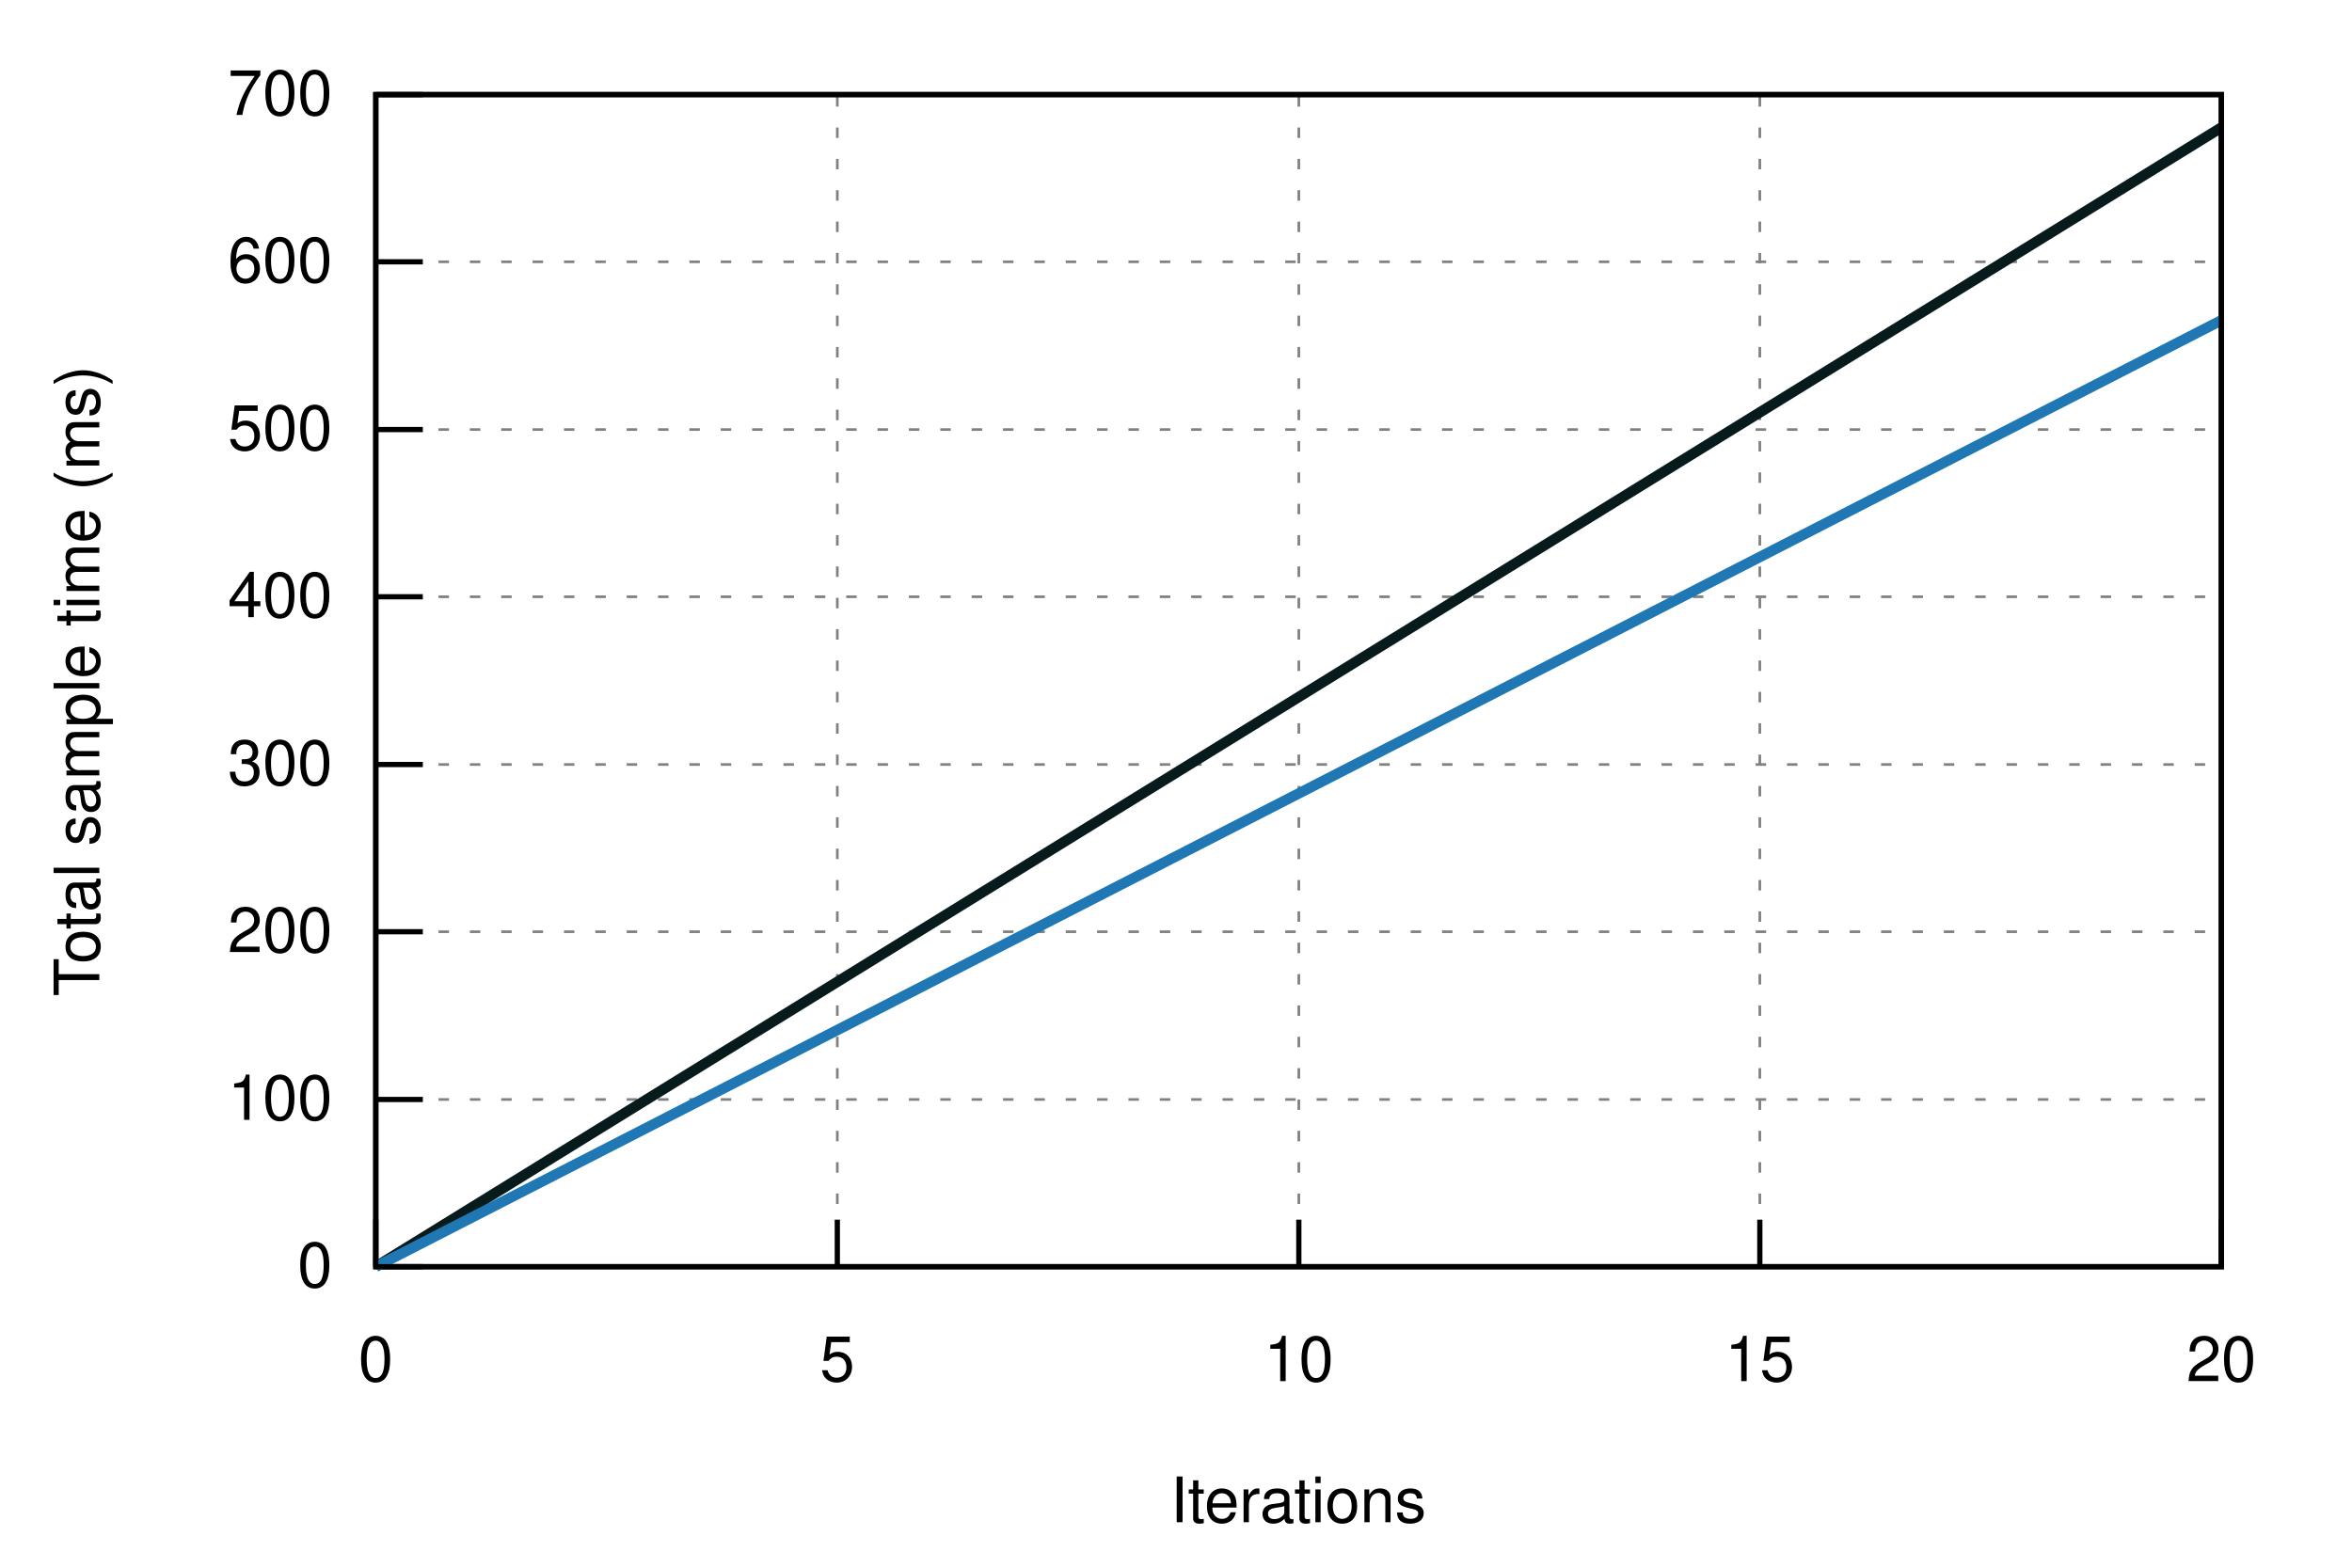
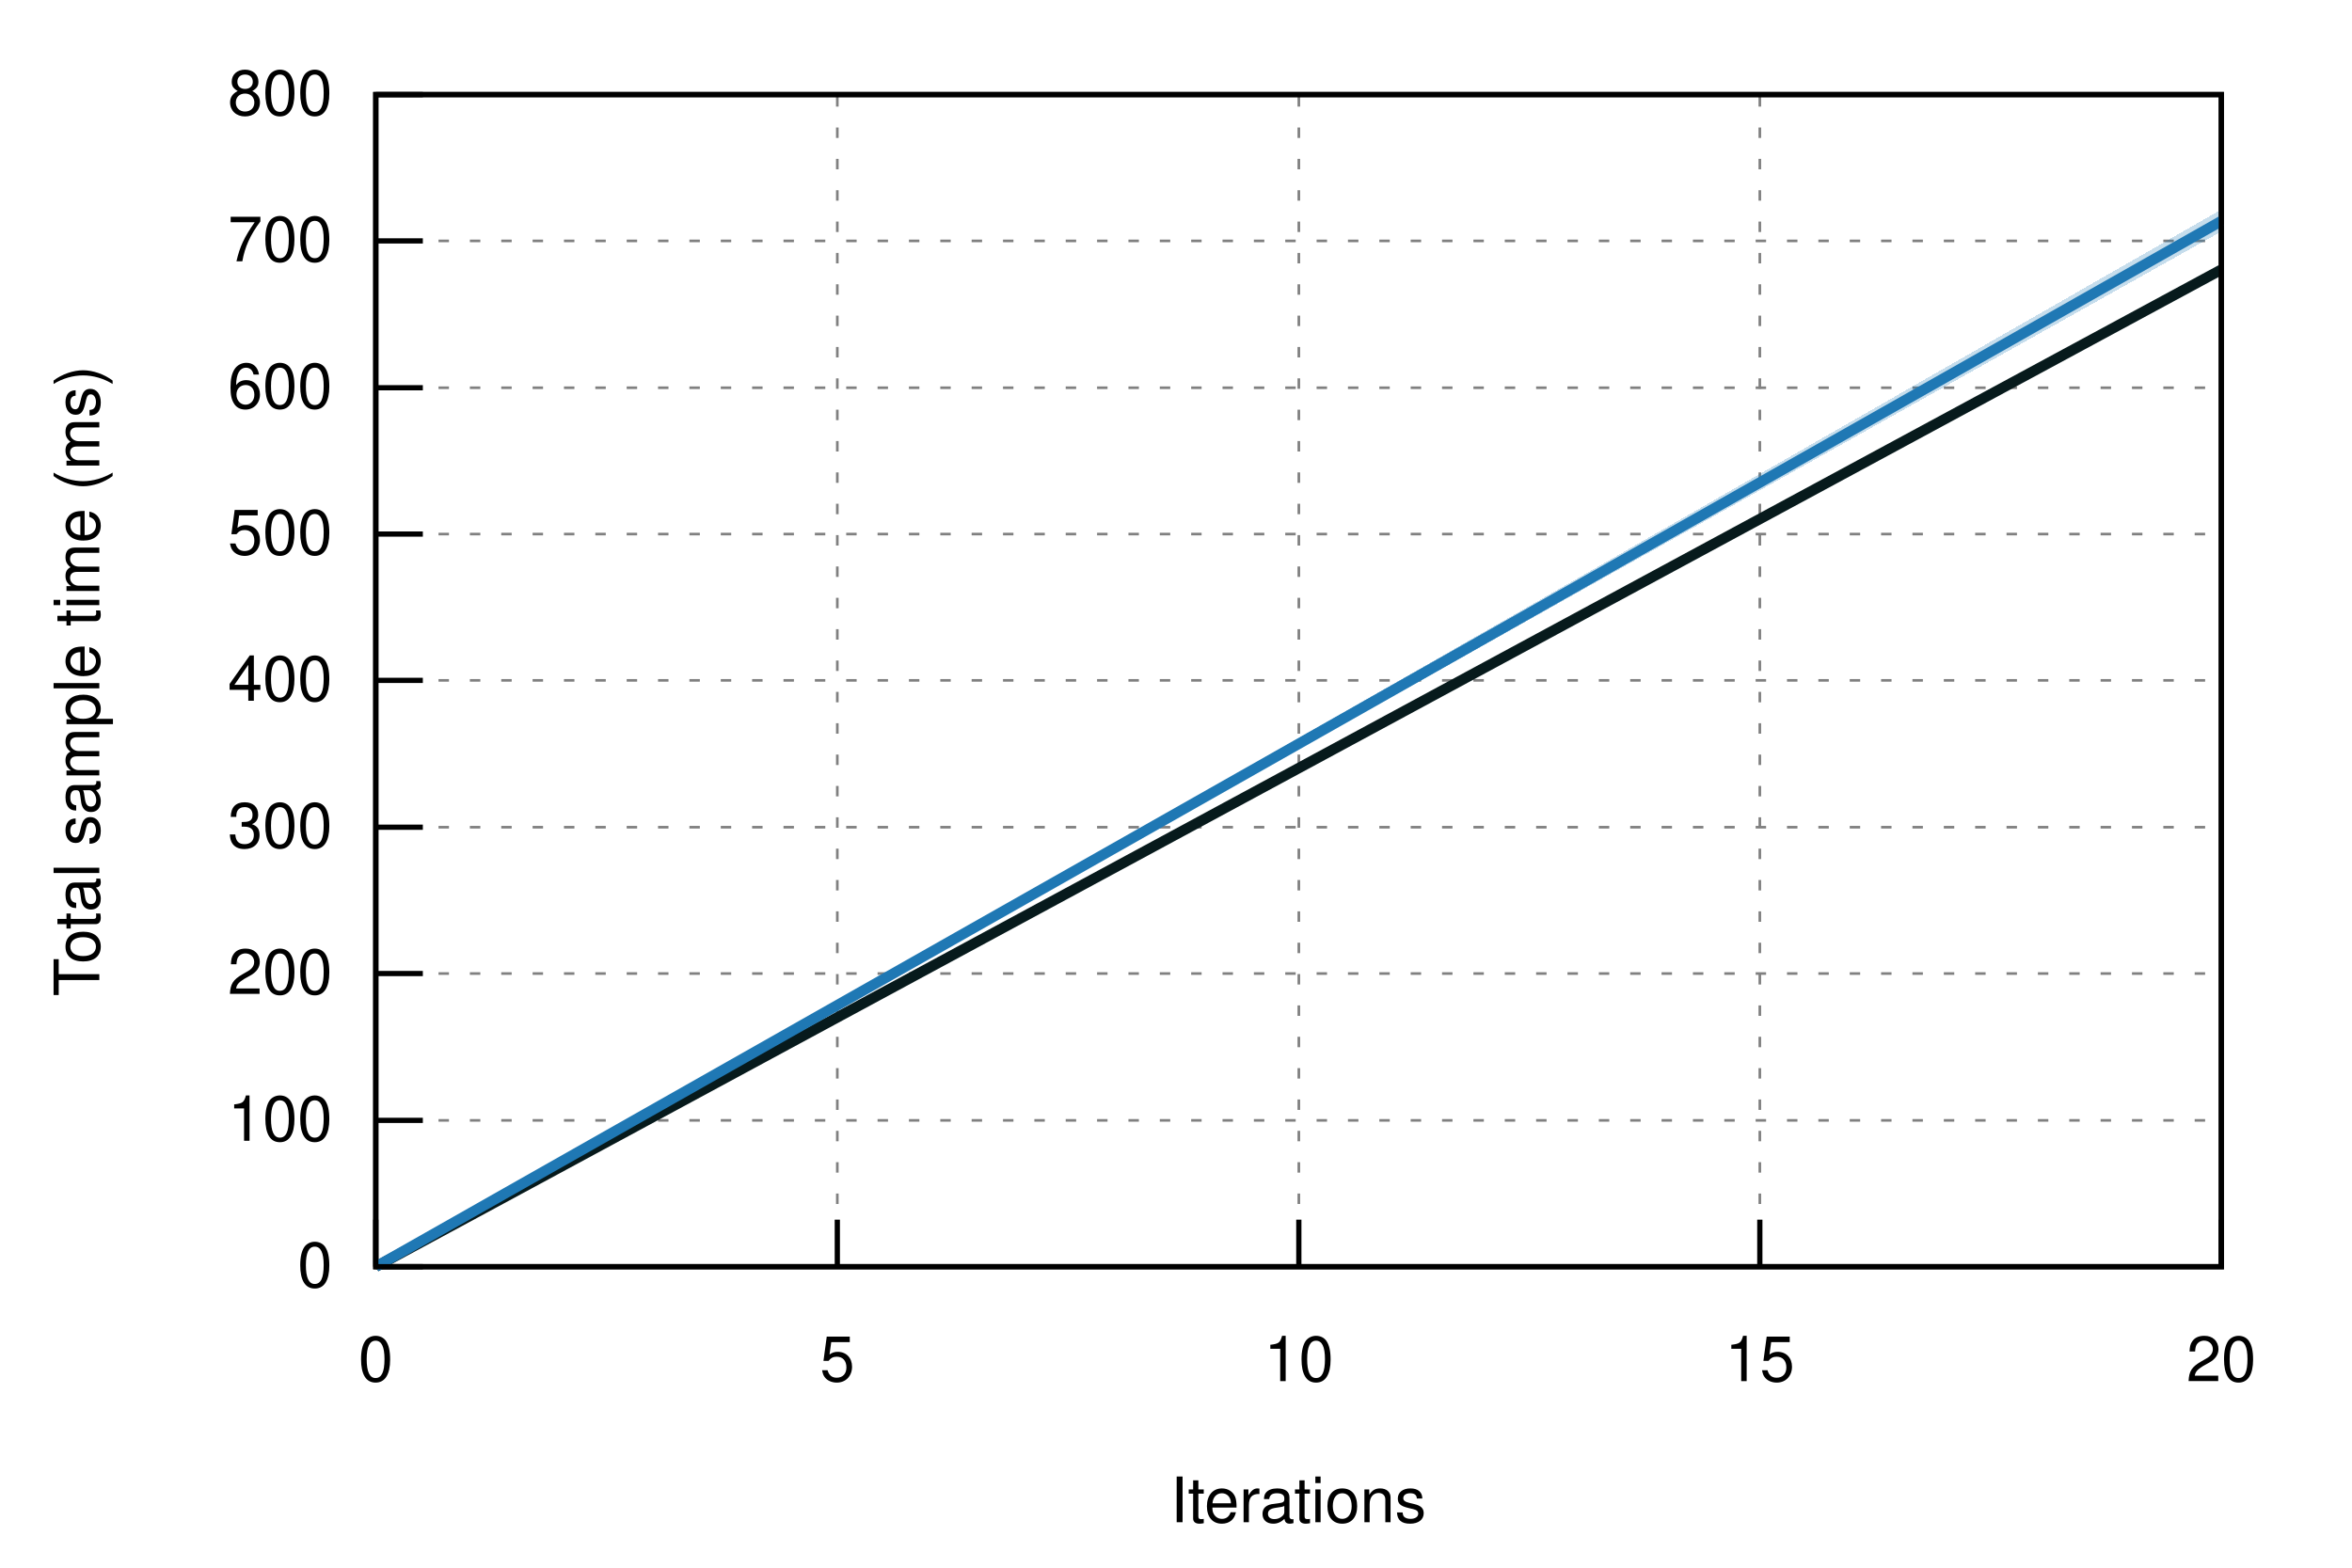
<svg xmlns="http://www.w3.org/2000/svg" xmlns:xlink="http://www.w3.org/1999/xlink" viewBox="0 0 450 300">
  <g id="gnuplot_canvas">
    <rect x="0" y="0" width="450" height="300" fill="none" />
    <defs>
      <circle id="gpDot" r="0.5" stroke-width="0.5" stroke="currentColor" />
      <path id="gpPt0" stroke-width="0.222" stroke="currentColor" d="M-1,0 h2 M0,-1 v2" />
      <path id="gpPt1" stroke-width="0.222" stroke="currentColor" d="M-1,-1 L1,1 M1,-1 L-1,1" />
      <path id="gpPt2" stroke-width="0.222" stroke="currentColor" d="M-1,0 L1,0 M0,-1 L0,1 M-1,-1 L1,1 M-1,1 L1,-1" />
      <rect id="gpPt3" stroke-width="0.222" stroke="currentColor" x="-1" y="-1" width="2" height="2" />
      <rect id="gpPt4" stroke-width="0.222" stroke="currentColor" fill="currentColor" x="-1" y="-1" width="2" height="2" />
      <circle id="gpPt5" stroke-width="0.222" stroke="currentColor" cx="0" cy="0" r="1" />
      <use xlink:href="#gpPt5" id="gpPt6" fill="currentColor" stroke="none" />
      <path id="gpPt7" stroke-width="0.222" stroke="currentColor" d="M0,-1.33 L-1.33,0.67 L1.33,0.67 z" />
      <use xlink:href="#gpPt7" id="gpPt8" fill="currentColor" stroke="none" />
      <use xlink:href="#gpPt7" id="gpPt9" stroke="currentColor" transform="rotate(180)" />
      <use xlink:href="#gpPt9" id="gpPt10" fill="currentColor" stroke="none" />
      <use xlink:href="#gpPt3" id="gpPt11" stroke="currentColor" transform="rotate(45)" />
      <use xlink:href="#gpPt11" id="gpPt12" fill="currentColor" stroke="none" />
      <path id="gpPt13" stroke-width="0.222" stroke="currentColor" d="M0,1.330 L1.265,0.411 L0.782,-1.067 L-0.782,-1.076 L-1.265,0.411 z" />
      <use xlink:href="#gpPt13" id="gpPt14" fill="currentColor" stroke="none" />
      <filter id="textbox" filterUnits="objectBoundingBox" x="0" y="0" height="1" width="1">
        <feFlood flood-color="white" flood-opacity="1" result="bgnd" />
        <feComposite in="SourceGraphic" in2="bgnd" operator="atop" />
      </filter>
      <filter id="greybox" filterUnits="objectBoundingBox" x="0" y="0" height="1" width="1">
        <feFlood flood-color="lightgrey" flood-opacity="1" result="grey" />
        <feComposite in="SourceGraphic" in2="grey" operator="atop" />
      </filter>
    </defs>
    <g fill="none" color="white" stroke="currentColor" stroke-width="1.00" stroke-linecap="butt" stroke-linejoin="miter">
</g>
    <g fill="none" color="black" stroke="currentColor" stroke-width="1.00" stroke-linecap="butt" stroke-linejoin="miter">
</g>
    <g fill="none" color="black" stroke="black" stroke-width="0.50" stroke-linecap="butt" stroke-linejoin="miter">
</g>
    <g fill="none" color="gray" stroke="currentColor" stroke-width="0.50" stroke-linecap="butt" stroke-linejoin="miter">
      <path stroke="gray" stroke-dasharray="2,4" class="gridline" d="M71.9,242.4 L425.0,242.4  " />
    </g>
    <g fill="none" color="gray" stroke="gray" stroke-width="1.00" stroke-linecap="butt" stroke-linejoin="miter">
</g>
    <g fill="none" color="black" stroke="currentColor" stroke-width="1.00" stroke-linecap="butt" stroke-linejoin="miter">
      <path stroke="black" d="M71.9,242.4 L80.9,242.4  " />
      <g transform="translate(63.6,246.3)" stroke="none" fill="black" font-family="Helvetica" font-size="12.00" text-anchor="end">
        <text>
          <tspan font-family="Helvetica"> 0</tspan>
        </text>
      </g>
    </g>
    <g fill="none" color="black" stroke="currentColor" stroke-width="1.00" stroke-linecap="butt" stroke-linejoin="miter">
</g>
    <g fill="none" color="black" stroke="black" stroke-width="0.50" stroke-linecap="butt" stroke-linejoin="miter">
</g>
    <g fill="none" color="gray" stroke="currentColor" stroke-width="0.50" stroke-linecap="butt" stroke-linejoin="miter">
-       <path stroke="gray" stroke-dasharray="2,4" class="gridline" d="M71.9,210.4 L425.0,210.4  " />
-     </g>
-     <g fill="none" color="gray" stroke="gray" stroke-width="1.00" stroke-linecap="butt" stroke-linejoin="miter">
- </g>
-     <g fill="none" color="black" stroke="currentColor" stroke-width="1.00" stroke-linecap="butt" stroke-linejoin="miter">
-       <path stroke="black" d="M71.9,210.4 L80.9,210.4  " />
-       <g transform="translate(63.6,214.3)" stroke="none" fill="black" font-family="Helvetica" font-size="12.00" text-anchor="end">
+       <path stroke="gray" stroke-dasharray="2,4" class="gridline" d="M71.9,214.4 L425.0,214.4  " />
+     </g>
+     <g fill="none" color="gray" stroke="gray" stroke-width="1.00" stroke-linecap="butt" stroke-linejoin="miter">
+ </g>
+     <g fill="none" color="black" stroke="currentColor" stroke-width="1.00" stroke-linecap="butt" stroke-linejoin="miter">
+       <path stroke="black" d="M71.9,214.4 L80.9,214.4  " />
+       <g transform="translate(63.6,218.3)" stroke="none" fill="black" font-family="Helvetica" font-size="12.00" text-anchor="end">
        <text>
          <tspan font-family="Helvetica"> 100</tspan>
        </text>
      </g>
    </g>
    <g fill="none" color="black" stroke="currentColor" stroke-width="1.00" stroke-linecap="butt" stroke-linejoin="miter">
</g>
    <g fill="none" color="black" stroke="black" stroke-width="0.50" stroke-linecap="butt" stroke-linejoin="miter">
</g>
    <g fill="none" color="gray" stroke="currentColor" stroke-width="0.50" stroke-linecap="butt" stroke-linejoin="miter">
-       <path stroke="gray" stroke-dasharray="2,4" class="gridline" d="M71.9,178.3 L425.0,178.3  " />
-     </g>
-     <g fill="none" color="gray" stroke="gray" stroke-width="1.00" stroke-linecap="butt" stroke-linejoin="miter">
- </g>
-     <g fill="none" color="black" stroke="currentColor" stroke-width="1.00" stroke-linecap="butt" stroke-linejoin="miter">
-       <path stroke="black" d="M71.9,178.3 L80.9,178.3  " />
-       <g transform="translate(63.6,182.2)" stroke="none" fill="black" font-family="Helvetica" font-size="12.00" text-anchor="end">
+       <path stroke="gray" stroke-dasharray="2,4" class="gridline" d="M71.9,186.3 L425.0,186.3  " />
+     </g>
+     <g fill="none" color="gray" stroke="gray" stroke-width="1.00" stroke-linecap="butt" stroke-linejoin="miter">
+ </g>
+     <g fill="none" color="black" stroke="currentColor" stroke-width="1.00" stroke-linecap="butt" stroke-linejoin="miter">
+       <path stroke="black" d="M71.9,186.3 L80.9,186.3  " />
+       <g transform="translate(63.6,190.2)" stroke="none" fill="black" font-family="Helvetica" font-size="12.00" text-anchor="end">
        <text>
          <tspan font-family="Helvetica"> 200</tspan>
        </text>
      </g>
    </g>
    <g fill="none" color="black" stroke="currentColor" stroke-width="1.00" stroke-linecap="butt" stroke-linejoin="miter">
</g>
    <g fill="none" color="black" stroke="black" stroke-width="0.50" stroke-linecap="butt" stroke-linejoin="miter">
</g>
    <g fill="none" color="gray" stroke="currentColor" stroke-width="0.50" stroke-linecap="butt" stroke-linejoin="miter">
-       <path stroke="gray" stroke-dasharray="2,4" class="gridline" d="M71.9,146.3 L425.0,146.3  " />
-     </g>
-     <g fill="none" color="gray" stroke="gray" stroke-width="1.00" stroke-linecap="butt" stroke-linejoin="miter">
- </g>
-     <g fill="none" color="black" stroke="currentColor" stroke-width="1.00" stroke-linecap="butt" stroke-linejoin="miter">
-       <path stroke="black" d="M71.9,146.3 L80.9,146.3  " />
-       <g transform="translate(63.6,150.2)" stroke="none" fill="black" font-family="Helvetica" font-size="12.00" text-anchor="end">
+       <path stroke="gray" stroke-dasharray="2,4" class="gridline" d="M71.9,158.3 L425.0,158.3  " />
+     </g>
+     <g fill="none" color="gray" stroke="gray" stroke-width="1.00" stroke-linecap="butt" stroke-linejoin="miter">
+ </g>
+     <g fill="none" color="black" stroke="currentColor" stroke-width="1.00" stroke-linecap="butt" stroke-linejoin="miter">
+       <path stroke="black" d="M71.9,158.3 L80.9,158.3  " />
+       <g transform="translate(63.6,162.2)" stroke="none" fill="black" font-family="Helvetica" font-size="12.00" text-anchor="end">
        <text>
          <tspan font-family="Helvetica"> 300</tspan>
        </text>
      </g>
    </g>
    <g fill="none" color="black" stroke="currentColor" stroke-width="1.00" stroke-linecap="butt" stroke-linejoin="miter">
</g>
    <g fill="none" color="black" stroke="black" stroke-width="0.50" stroke-linecap="butt" stroke-linejoin="miter">
</g>
    <g fill="none" color="gray" stroke="currentColor" stroke-width="0.50" stroke-linecap="butt" stroke-linejoin="miter">
-       <path stroke="gray" stroke-dasharray="2,4" class="gridline" d="M71.9,114.2 L425.0,114.2  " />
-     </g>
-     <g fill="none" color="gray" stroke="gray" stroke-width="1.00" stroke-linecap="butt" stroke-linejoin="miter">
- </g>
-     <g fill="none" color="black" stroke="currentColor" stroke-width="1.00" stroke-linecap="butt" stroke-linejoin="miter">
-       <path stroke="black" d="M71.9,114.2 L80.9,114.2  " />
-       <g transform="translate(63.6,118.1)" stroke="none" fill="black" font-family="Helvetica" font-size="12.00" text-anchor="end">
+       <path stroke="gray" stroke-dasharray="2,4" class="gridline" d="M71.9,130.2 L425.0,130.2  " />
+     </g>
+     <g fill="none" color="gray" stroke="gray" stroke-width="1.00" stroke-linecap="butt" stroke-linejoin="miter">
+ </g>
+     <g fill="none" color="black" stroke="currentColor" stroke-width="1.00" stroke-linecap="butt" stroke-linejoin="miter">
+       <path stroke="black" d="M71.9,130.2 L80.9,130.2  " />
+       <g transform="translate(63.6,134.1)" stroke="none" fill="black" font-family="Helvetica" font-size="12.00" text-anchor="end">
        <text>
          <tspan font-family="Helvetica"> 400</tspan>
        </text>
      </g>
    </g>
    <g fill="none" color="black" stroke="currentColor" stroke-width="1.00" stroke-linecap="butt" stroke-linejoin="miter">
</g>
    <g fill="none" color="black" stroke="black" stroke-width="0.50" stroke-linecap="butt" stroke-linejoin="miter">
</g>
    <g fill="none" color="gray" stroke="currentColor" stroke-width="0.50" stroke-linecap="butt" stroke-linejoin="miter">
-       <path stroke="gray" stroke-dasharray="2,4" class="gridline" d="M71.9,82.2 L425.0,82.2  " />
-     </g>
-     <g fill="none" color="gray" stroke="gray" stroke-width="1.00" stroke-linecap="butt" stroke-linejoin="miter">
- </g>
-     <g fill="none" color="black" stroke="currentColor" stroke-width="1.00" stroke-linecap="butt" stroke-linejoin="miter">
-       <path stroke="black" d="M71.9,82.2 L80.9,82.2  " />
-       <g transform="translate(63.6,86.1)" stroke="none" fill="black" font-family="Helvetica" font-size="12.00" text-anchor="end">
+       <path stroke="gray" stroke-dasharray="2,4" class="gridline" d="M71.9,102.2 L425.0,102.2  " />
+     </g>
+     <g fill="none" color="gray" stroke="gray" stroke-width="1.00" stroke-linecap="butt" stroke-linejoin="miter">
+ </g>
+     <g fill="none" color="black" stroke="currentColor" stroke-width="1.00" stroke-linecap="butt" stroke-linejoin="miter">
+       <path stroke="black" d="M71.9,102.2 L80.9,102.2  " />
+       <g transform="translate(63.6,106.1)" stroke="none" fill="black" font-family="Helvetica" font-size="12.00" text-anchor="end">
        <text>
          <tspan font-family="Helvetica"> 500</tspan>
        </text>
      </g>
    </g>
    <g fill="none" color="black" stroke="currentColor" stroke-width="1.00" stroke-linecap="butt" stroke-linejoin="miter">
</g>
    <g fill="none" color="black" stroke="black" stroke-width="0.50" stroke-linecap="butt" stroke-linejoin="miter">
</g>
    <g fill="none" color="gray" stroke="currentColor" stroke-width="0.50" stroke-linecap="butt" stroke-linejoin="miter">
-       <path stroke="gray" stroke-dasharray="2,4" class="gridline" d="M71.9,50.1 L425.0,50.1  " />
-     </g>
-     <g fill="none" color="gray" stroke="gray" stroke-width="1.00" stroke-linecap="butt" stroke-linejoin="miter">
- </g>
-     <g fill="none" color="black" stroke="currentColor" stroke-width="1.00" stroke-linecap="butt" stroke-linejoin="miter">
-       <path stroke="black" d="M71.9,50.1 L80.9,50.1  " />
-       <g transform="translate(63.6,54.0)" stroke="none" fill="black" font-family="Helvetica" font-size="12.00" text-anchor="end">
+       <path stroke="gray" stroke-dasharray="2,4" class="gridline" d="M71.9,74.2 L425.0,74.2  " />
+     </g>
+     <g fill="none" color="gray" stroke="gray" stroke-width="1.00" stroke-linecap="butt" stroke-linejoin="miter">
+ </g>
+     <g fill="none" color="black" stroke="currentColor" stroke-width="1.00" stroke-linecap="butt" stroke-linejoin="miter">
+       <path stroke="black" d="M71.9,74.2 L80.9,74.2  " />
+       <g transform="translate(63.6,78.1)" stroke="none" fill="black" font-family="Helvetica" font-size="12.00" text-anchor="end">
        <text>
          <tspan font-family="Helvetica"> 600</tspan>
+         </text>
+       </g>
+     </g>
+     <g fill="none" color="black" stroke="currentColor" stroke-width="1.00" stroke-linecap="butt" stroke-linejoin="miter">
+ </g>
+     <g fill="none" color="black" stroke="black" stroke-width="0.50" stroke-linecap="butt" stroke-linejoin="miter">
+ </g>
+     <g fill="none" color="gray" stroke="currentColor" stroke-width="0.50" stroke-linecap="butt" stroke-linejoin="miter">
+       <path stroke="gray" stroke-dasharray="2,4" class="gridline" d="M71.9,46.1 L425.0,46.1  " />
+     </g>
+     <g fill="none" color="gray" stroke="gray" stroke-width="1.00" stroke-linecap="butt" stroke-linejoin="miter">
+ </g>
+     <g fill="none" color="black" stroke="currentColor" stroke-width="1.00" stroke-linecap="butt" stroke-linejoin="miter">
+       <path stroke="black" d="M71.9,46.1 L80.9,46.1  " />
+       <g transform="translate(63.6,50.0)" stroke="none" fill="black" font-family="Helvetica" font-size="12.00" text-anchor="end">
+         <text>
+           <tspan font-family="Helvetica"> 700</tspan>
        </text>
      </g>
    </g>
    <g fill="none" color="black" stroke="currentColor" stroke-width="1.00" stroke-linecap="butt" stroke-linejoin="miter">
</g>
    <g fill="none" color="black" stroke="black" stroke-width="0.50" stroke-linecap="butt" stroke-linejoin="miter">
</g>
    <g fill="none" color="gray" stroke="currentColor" stroke-width="0.50" stroke-linecap="butt" stroke-linejoin="miter">
      <path stroke="gray" stroke-dasharray="2,4" class="gridline" d="M71.9,18.1 L425.0,18.1  " />
    </g>
    <g fill="none" color="gray" stroke="gray" stroke-width="1.00" stroke-linecap="butt" stroke-linejoin="miter">
</g>
    <g fill="none" color="black" stroke="currentColor" stroke-width="1.00" stroke-linecap="butt" stroke-linejoin="miter">
      <path stroke="black" d="M71.9,18.1 L80.9,18.1  " />
      <g transform="translate(63.6,22.0)" stroke="none" fill="black" font-family="Helvetica" font-size="12.00" text-anchor="end">
        <text>
-           <tspan font-family="Helvetica"> 700</tspan>
+           <tspan font-family="Helvetica"> 800</tspan>
        </text>
      </g>
    </g>
    <g fill="none" color="black" stroke="currentColor" stroke-width="1.00" stroke-linecap="butt" stroke-linejoin="miter">
</g>
    <g fill="none" color="black" stroke="black" stroke-width="0.50" stroke-linecap="butt" stroke-linejoin="miter">
</g>
    <g fill="none" color="gray" stroke="currentColor" stroke-width="0.50" stroke-linecap="butt" stroke-linejoin="miter">
      <path stroke="gray" stroke-dasharray="2,4" class="gridline" d="M71.9,242.4 L71.9,18.1  " />
    </g>
    <g fill="none" color="gray" stroke="gray" stroke-width="1.00" stroke-linecap="butt" stroke-linejoin="miter">
</g>
    <g fill="none" color="black" stroke="currentColor" stroke-width="1.00" stroke-linecap="butt" stroke-linejoin="miter">
      <path stroke="black" d="M71.9,242.4 L71.9,233.4  " />
      <g transform="translate(71.9,264.3)" stroke="none" fill="black" font-family="Helvetica" font-size="12.00" text-anchor="middle">
        <text>
          <tspan font-family="Helvetica"> 0</tspan>
        </text>
      </g>
    </g>
    <g fill="none" color="black" stroke="currentColor" stroke-width="1.00" stroke-linecap="butt" stroke-linejoin="miter">
</g>
    <g fill="none" color="black" stroke="black" stroke-width="0.50" stroke-linecap="butt" stroke-linejoin="miter">
</g>
    <g fill="none" color="gray" stroke="currentColor" stroke-width="0.50" stroke-linecap="butt" stroke-linejoin="miter">
      <path stroke="gray" stroke-dasharray="2,4" class="gridline" d="M160.2,242.4 L160.2,18.1  " />
    </g>
    <g fill="none" color="gray" stroke="gray" stroke-width="1.00" stroke-linecap="butt" stroke-linejoin="miter">
</g>
    <g fill="none" color="black" stroke="currentColor" stroke-width="1.00" stroke-linecap="butt" stroke-linejoin="miter">
      <path stroke="black" d="M160.2,242.4 L160.2,233.4  " />
      <g transform="translate(160.2,264.3)" stroke="none" fill="black" font-family="Helvetica" font-size="12.00" text-anchor="middle">
        <text>
          <tspan font-family="Helvetica"> 5</tspan>
        </text>
      </g>
    </g>
    <g fill="none" color="black" stroke="currentColor" stroke-width="1.00" stroke-linecap="butt" stroke-linejoin="miter">
</g>
    <g fill="none" color="black" stroke="black" stroke-width="0.50" stroke-linecap="butt" stroke-linejoin="miter">
</g>
    <g fill="none" color="gray" stroke="currentColor" stroke-width="0.50" stroke-linecap="butt" stroke-linejoin="miter">
      <path stroke="gray" stroke-dasharray="2,4" class="gridline" d="M248.5,242.4 L248.5,18.1  " />
    </g>
    <g fill="none" color="gray" stroke="gray" stroke-width="1.00" stroke-linecap="butt" stroke-linejoin="miter">
</g>
    <g fill="none" color="black" stroke="currentColor" stroke-width="1.00" stroke-linecap="butt" stroke-linejoin="miter">
      <path stroke="black" d="M248.5,242.4 L248.5,233.4  " />
      <g transform="translate(248.5,264.3)" stroke="none" fill="black" font-family="Helvetica" font-size="12.00" text-anchor="middle">
        <text>
          <tspan font-family="Helvetica"> 10</tspan>
        </text>
      </g>
    </g>
    <g fill="none" color="black" stroke="currentColor" stroke-width="1.00" stroke-linecap="butt" stroke-linejoin="miter">
</g>
    <g fill="none" color="black" stroke="black" stroke-width="0.50" stroke-linecap="butt" stroke-linejoin="miter">
</g>
    <g fill="none" color="gray" stroke="currentColor" stroke-width="0.50" stroke-linecap="butt" stroke-linejoin="miter">
      <path stroke="gray" stroke-dasharray="2,4" class="gridline" d="M336.7,242.4 L336.7,18.1  " />
    </g>
    <g fill="none" color="gray" stroke="gray" stroke-width="1.00" stroke-linecap="butt" stroke-linejoin="miter">
</g>
    <g fill="none" color="black" stroke="currentColor" stroke-width="1.00" stroke-linecap="butt" stroke-linejoin="miter">
      <path stroke="black" d="M336.7,242.4 L336.7,233.4  " />
      <g transform="translate(336.7,264.3)" stroke="none" fill="black" font-family="Helvetica" font-size="12.00" text-anchor="middle">
        <text>
          <tspan font-family="Helvetica"> 15</tspan>
        </text>
      </g>
    </g>
    <g fill="none" color="black" stroke="currentColor" stroke-width="1.00" stroke-linecap="butt" stroke-linejoin="miter">
</g>
    <g fill="none" color="black" stroke="black" stroke-width="0.50" stroke-linecap="butt" stroke-linejoin="miter">
</g>
    <g fill="none" color="gray" stroke="currentColor" stroke-width="0.50" stroke-linecap="butt" stroke-linejoin="miter">
      <path stroke="gray" stroke-dasharray="2,4" class="gridline" d="M425.0,242.4 L425.0,18.1  " />
    </g>
    <g fill="none" color="gray" stroke="gray" stroke-width="1.00" stroke-linecap="butt" stroke-linejoin="miter">
</g>
    <g fill="none" color="black" stroke="currentColor" stroke-width="1.00" stroke-linecap="butt" stroke-linejoin="miter">
      <path stroke="black" d="M425.0,242.4 L425.0,233.4  " />
      <g transform="translate(425.0,264.3)" stroke="none" fill="black" font-family="Helvetica" font-size="12.00" text-anchor="middle">
        <text>
          <tspan font-family="Helvetica"> 20</tspan>
        </text>
      </g>
    </g>
    <g fill="none" color="black" stroke="currentColor" stroke-width="1.00" stroke-linecap="butt" stroke-linejoin="miter">
</g>
    <g fill="none" color="black" stroke="currentColor" stroke-width="1.00" stroke-linecap="butt" stroke-linejoin="miter">
      <path stroke="black" d="M71.9,18.1 L71.9,242.4 L425.0,242.4 L425.0,18.1 L71.9,18.1 Z  " />
    </g>
    <g fill="none" color="black" stroke="currentColor" stroke-width="1.00" stroke-linecap="butt" stroke-linejoin="miter">
      <g transform="translate(19.0,130.3) rotate(270)" stroke="none" fill="black" font-family="Helvetica" font-size="12.00" text-anchor="middle">
        <text>
          <tspan font-family="Helvetica">Total sample time (ms)</tspan>
        </text>
      </g>
    </g>
    <g fill="none" color="black" stroke="currentColor" stroke-width="1.00" stroke-linecap="butt" stroke-linejoin="miter">
      <g transform="translate(248.4,291.3)" stroke="none" fill="black" font-family="Helvetica" font-size="12.00" text-anchor="middle">
        <text>
          <tspan font-family="Helvetica">Iterations</tspan>
        </text>
      </g>
    </g>
    <g fill="none" color="black" stroke="currentColor" stroke-width="1.00" stroke-linecap="butt" stroke-linejoin="miter">
</g>
    <g id="gnuplot_plot_1">
      <g fill="none" color="black" stroke="currentColor" stroke-width="1.00" stroke-linecap="butt" stroke-linejoin="miter">
        <g stroke="none" shape-rendering="crispEdges">
          <polygon fill="rgb(  7,  26,  28)" fill-opacity="0.25" points="71.9,242.4 71.9,242.4 71.9,242.4 " />
-           <polygon fill="rgb(  7,  26,  28)" fill-opacity="0.25" points="71.9,242.4 425.0,24.6 425.0,24.1 " />
+           <polygon fill="rgb(  7,  26,  28)" fill-opacity="0.25" points="71.9,242.4 425.0,51.8 425.0,51.4 " />
        </g>
      </g>
    </g>
    <g id="gnuplot_plot_2">
      <g fill="none" color="black" stroke="currentColor" stroke-width="1.00" stroke-linecap="butt" stroke-linejoin="miter">
        <g stroke="none" shape-rendering="crispEdges">
          <polygon fill="rgb( 31, 120, 180)" fill-opacity="0.25" points="71.9,242.4 71.9,242.4 71.9,242.4 " />
-           <polygon fill="rgb( 31, 120, 180)" fill-opacity="0.25" points="71.9,242.4 425.0,61.4 425.0,61.3 " />
+           <polygon fill="rgb( 31, 120, 180)" fill-opacity="0.25" points="71.9,242.4 425.0,44.3 425.0,40.1 " />
        </g>
      </g>
    </g>
    <g id="gnuplot_plot_3">
      <g fill="none" color="white" stroke="rgb( 31, 120, 180)" stroke-width="2.00" stroke-linecap="butt" stroke-linejoin="miter">
</g>
      <g fill="none" color="black" stroke="currentColor" stroke-width="2.00" stroke-linecap="butt" stroke-linejoin="miter">
-         <path stroke="rgb(  7,  26,  28)" d="M71.9,242.4 L425.0,24.4  " />
+         <path stroke="rgb(  7,  26,  28)" d="M71.9,242.4 L425.0,51.6  " />
      </g>
    </g>
    <g id="gnuplot_plot_4">
      <g fill="none" color="black" stroke="currentColor" stroke-width="2.00" stroke-linecap="butt" stroke-linejoin="miter">
-         <path stroke="rgb( 31, 120, 180)" d="M71.9,242.4 L425.0,61.3  " />
+         <path stroke="rgb( 31, 120, 180)" d="M71.9,242.4 L425.0,42.3  " />
      </g>
    </g>
    <g fill="none" color="black" stroke="currentColor" stroke-width="2.00" stroke-linecap="butt" stroke-linejoin="miter">
</g>
    <g fill="none" color="black" stroke="black" stroke-width="1.00" stroke-linecap="butt" stroke-linejoin="miter">
</g>
    <g fill="none" color="black" stroke="currentColor" stroke-width="1.00" stroke-linecap="butt" stroke-linejoin="miter">
      <path stroke="black" d="M71.9,18.1 L71.9,242.4 L425.0,242.4 L425.0,18.1 L71.9,18.1 Z  " />
    </g>
    <g fill="none" color="black" stroke="currentColor" stroke-width="1.00" stroke-linecap="butt" stroke-linejoin="miter">
</g>
  </g>
</svg>
